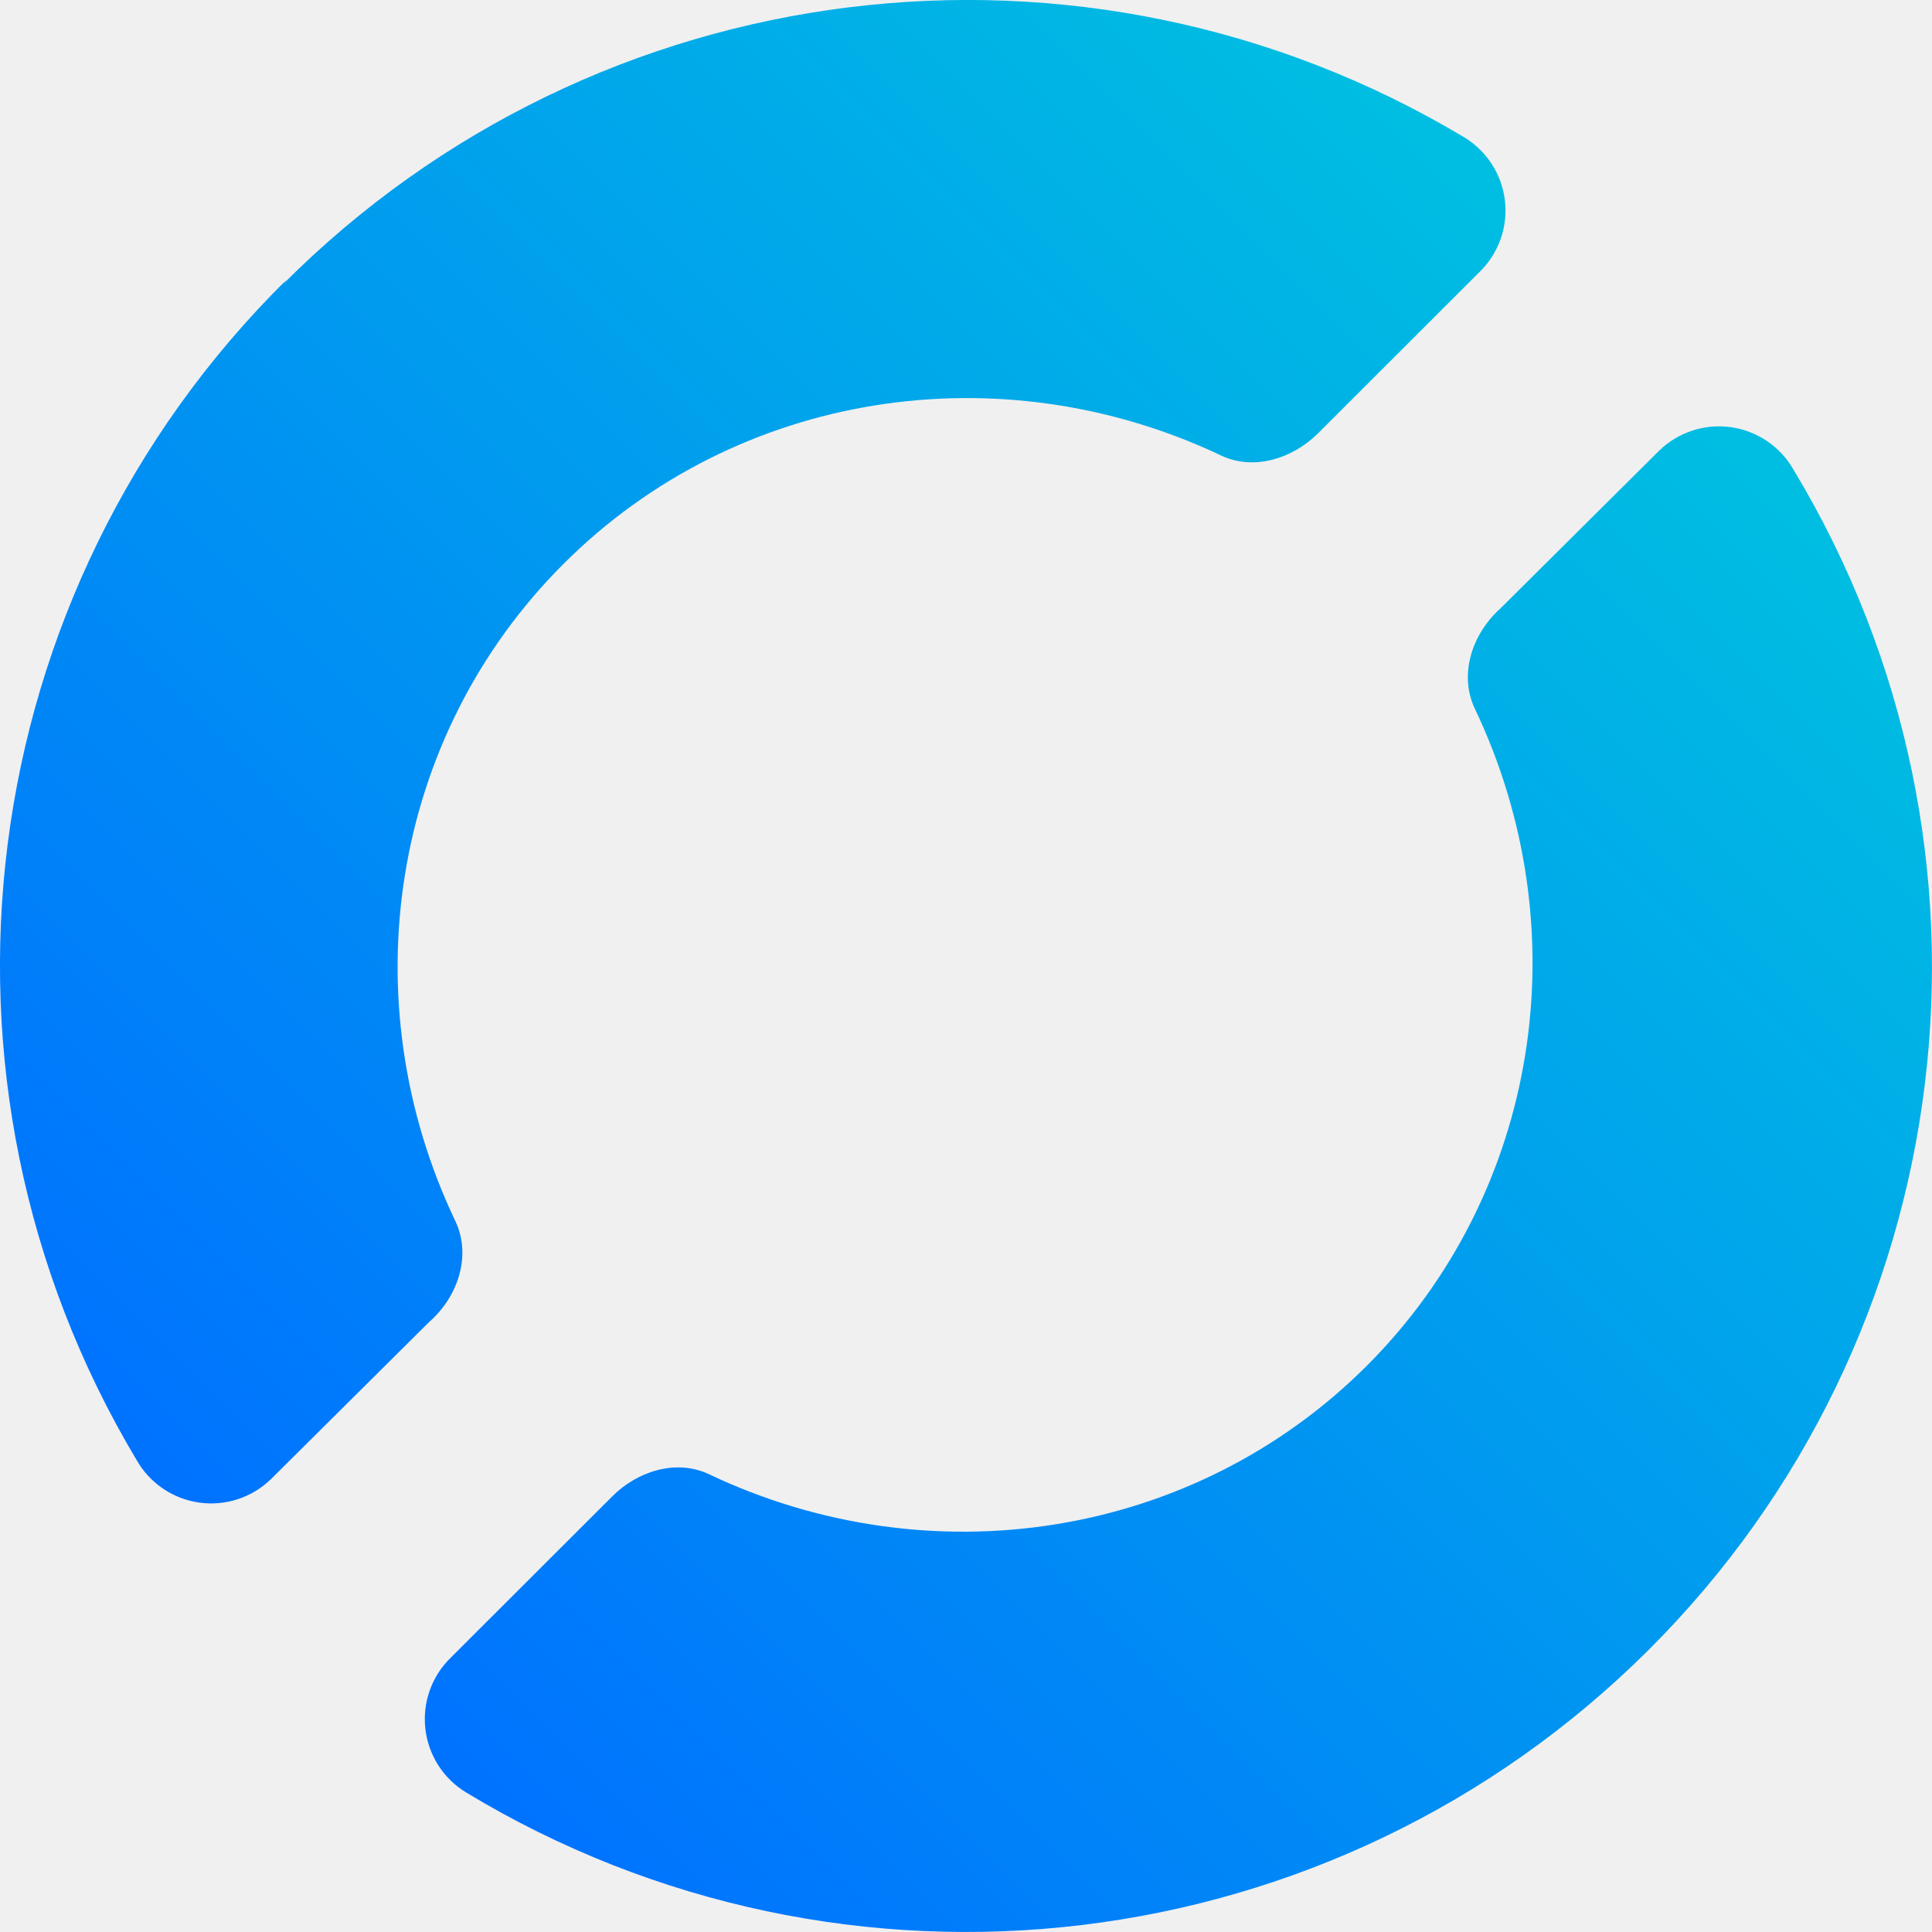
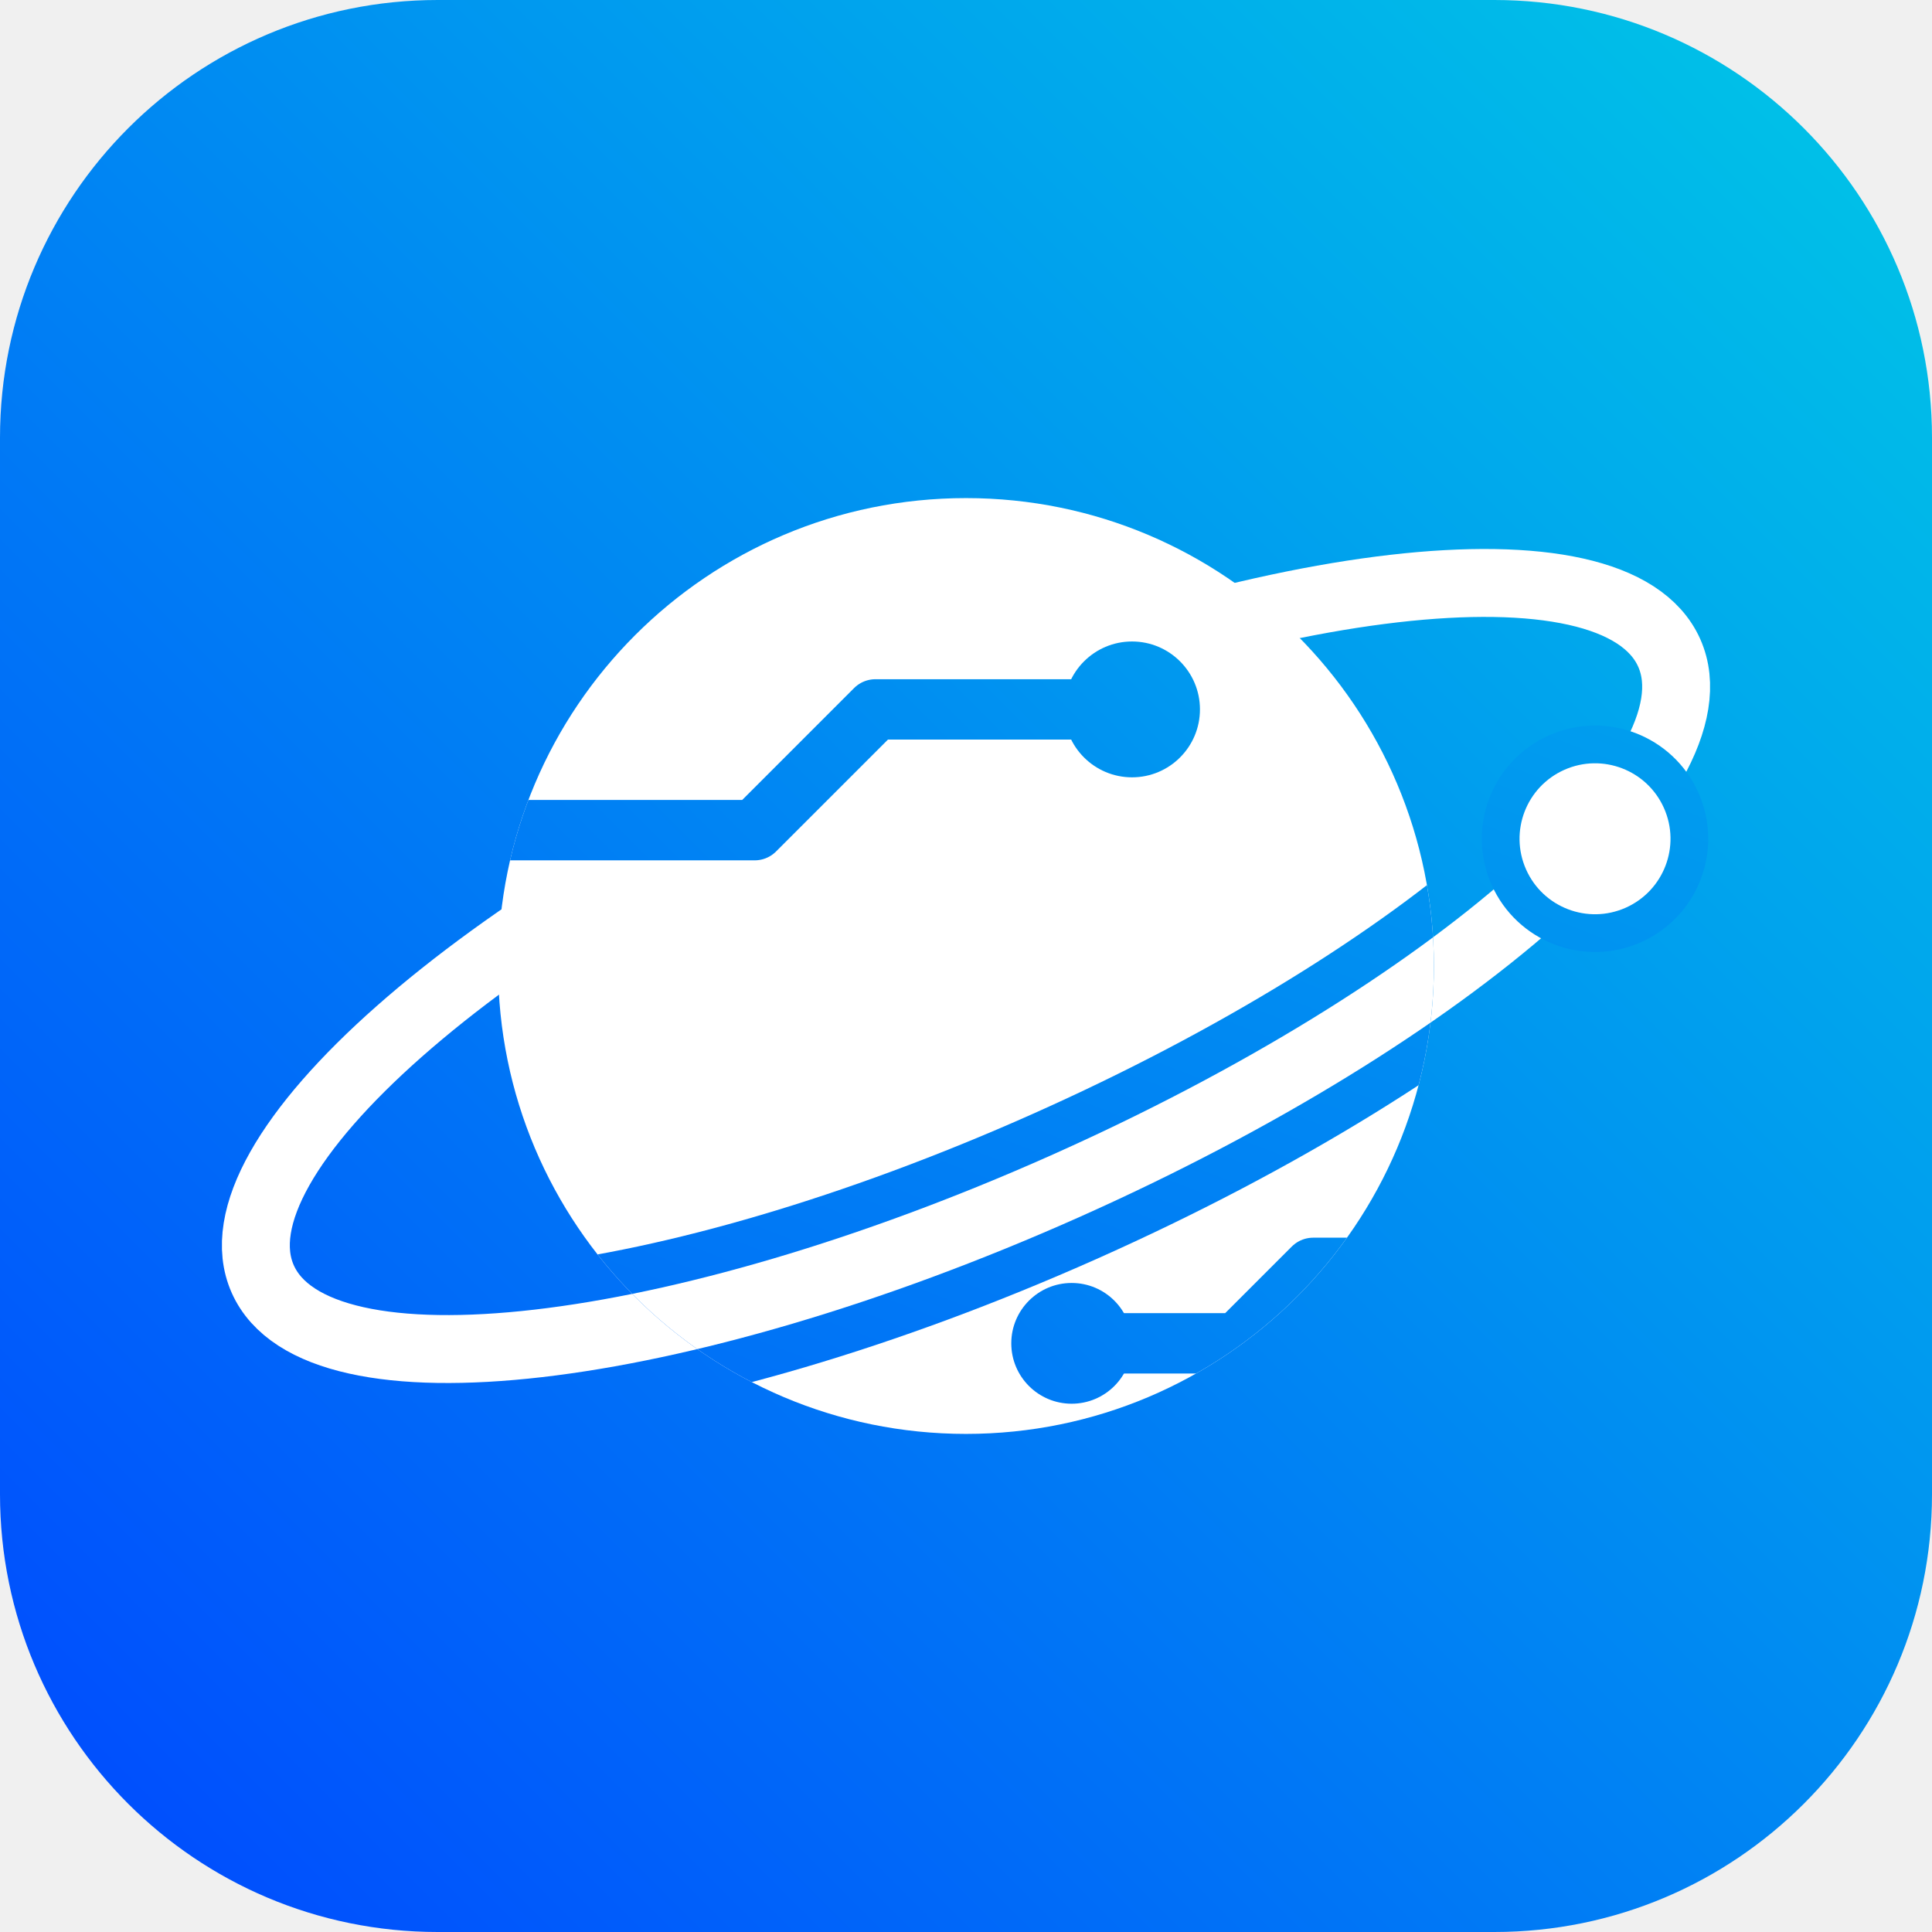
- <svg xmlns="http://www.w3.org/2000/svg" xmlns:xlink="http://www.w3.org/1999/xlink" xml:space="preserve" viewBox="66.993 897.484 26 26">
-   <linearGradient id="a" x1=".148" x2=".845" y1=".851" y2=".154" gradientTransform="matrix(26.301 0 0 26.331 90.674 911.757)" gradientUnits="userSpaceOnUse">
-     <stop offset="0" stop-color="#0071ff" />
-     <stop offset="1" stop-color="#00bfe1" />
-   </linearGradient>
+ <svg xmlns="http://www.w3.org/2000/svg" viewBox="0 0 256 256" width="256" height="256">
  <defs>
-     <linearGradient xlink:href="#a" id="b" x1=".148" x2=".845" y1=".851" y2=".154" gradientTransform="matrix(26.00048 0 0 25.99935 66.993 897.485)" gradientUnits="userSpaceOnUse" />
+     <linearGradient id="bg" gradientUnits="userSpaceOnUse" x1="0" y1="256" x2="256" y2="0">
+       <stop offset="0" stop-color="#0047FF" />
+       <stop offset="1" stop-color="#00C8E6" />
+     </linearGradient>
+     <clipPath id="planet">
+       <circle cx="128" cy="128" r="62" />
+     </clipPath>
  </defs>
-   <path fill="url(#b)" d="m89.318 903.552-2.135 2.122c-.376.337-.558.879-.347 1.337 1.422 2.976.882 6.524-1.452 8.856-2.335 2.331-5.887 2.87-8.866 1.449-.439-.197-.954-.03-1.292.312l-2.17 2.167a1.154 1.154 0 0 0 .208 1.81 13.005 13.005 0 0 0 15.91-1.912 12.97 12.97 0 0 0 1.956-15.887 1.154 1.154 0 0 0-1.812-.254zm-18.467-2.305a12.969 12.969 0 0 0-2.02 15.885 1.154 1.154 0 0 0 1.812.254l2.124-2.11c.385-.336.572-.884.359-1.348-1.423-2.976-.884-6.524 1.451-8.856 2.334-2.332 5.887-2.871 8.866-1.45.434.194.942.033 1.281-.3l2.182-2.18a1.152 1.152 0 0 0-.208-1.81 13.009 13.009 0 0 0-15.893 1.973z" />
+   <rect width="256" height="256" rx="58" fill="url(#bg)" />
+   <ellipse cx="128" cy="128" rx="102" ry="32" transform="rotate(-24 128 128)" fill="none" stroke="#FFFFFF" stroke-width="9" />
+   <circle cx="128" cy="128" r="62" fill="#FFFFFF" />
+   <g clip-path="url(#planet)" fill="none" stroke="url(#bg)" stroke-width="8" stroke-linecap="round" stroke-linejoin="round">
+     <path d="M 58 110 H 100 L 116 94 H 146" />
+     <path d="M 200 168 H 174 L 164 178 H 146" />
+   </g>
+   <g fill="url(#bg)">
+     <circle cx="150" cy="94" r="9" />
+     <circle cx="142" cy="178" r="8" />
+   </g>
+   <g clip-path="url(#planet)">
+     <g transform="rotate(-24 128 128)" fill="none">
+       <path d="M 230 128 A 102 32 0 0 1 26 128" stroke="url(#bg)" stroke-width="21" />
+       <path d="M 230 128 A 102 32 0 0 1 26 128" stroke="#FFFFFF" stroke-width="9" />
+     </g>
+   </g>
+   <g transform="rotate(-24 128 128)">
+     <circle cx="211" cy="146.5" r="15" fill="url(#bg)" />
+     <circle cx="211" cy="146.5" r="10" fill="#FFFFFF" />
+   </g>
</svg>
